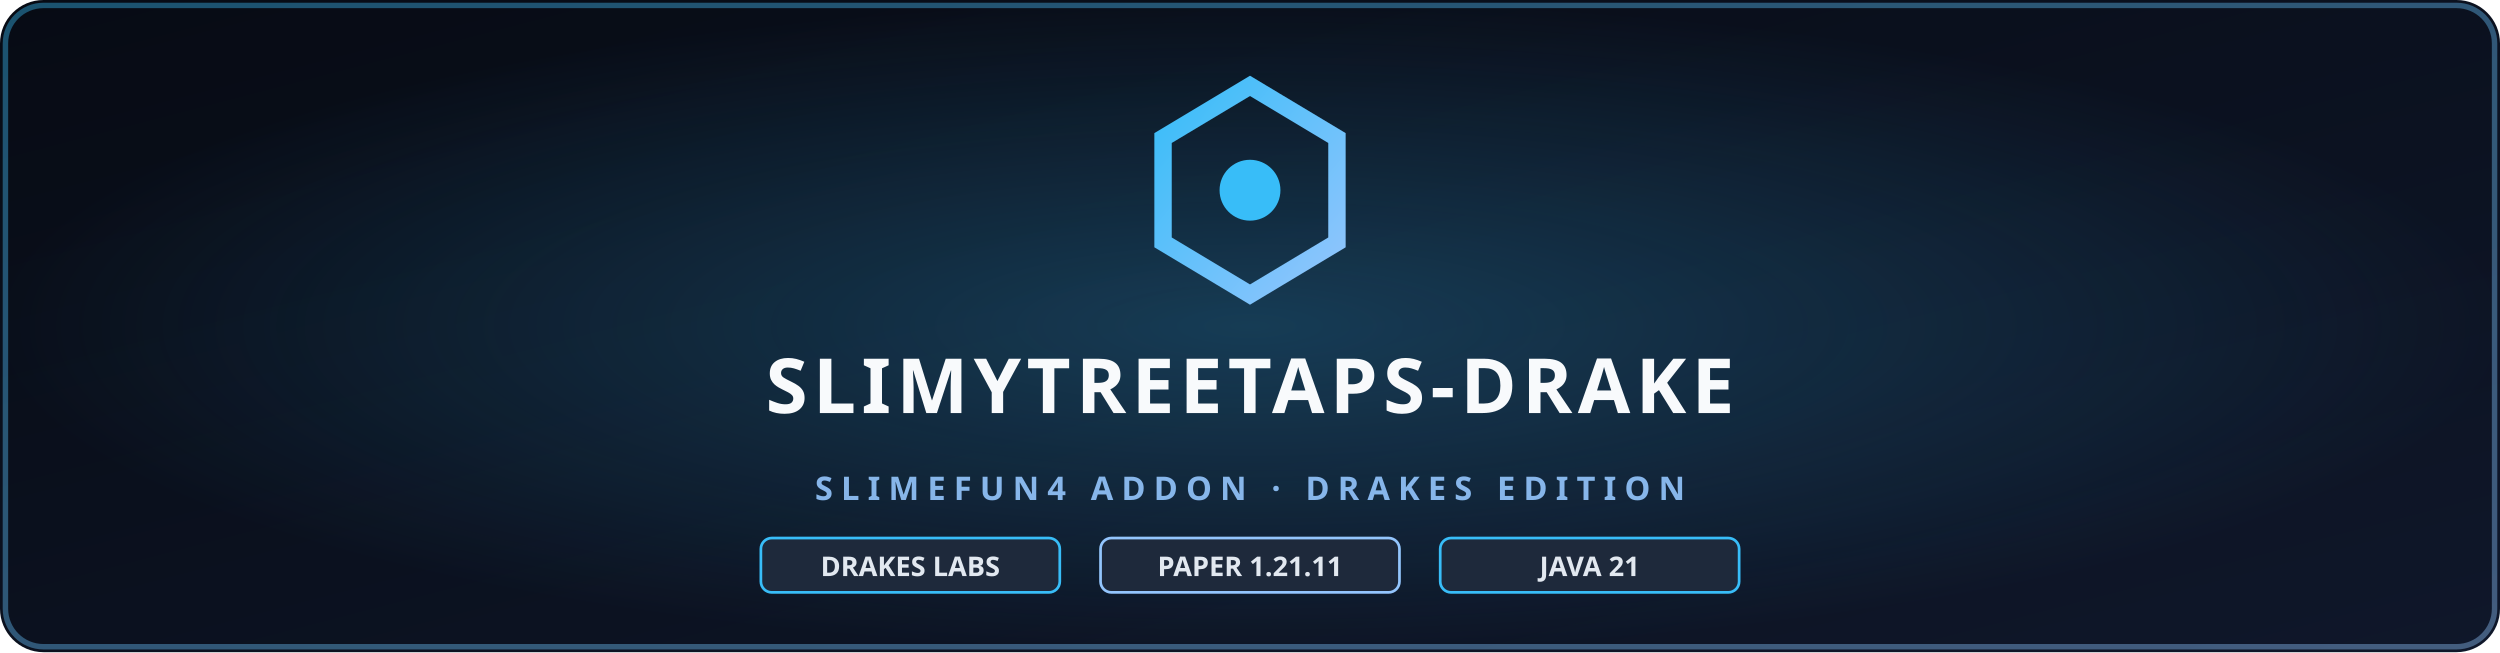
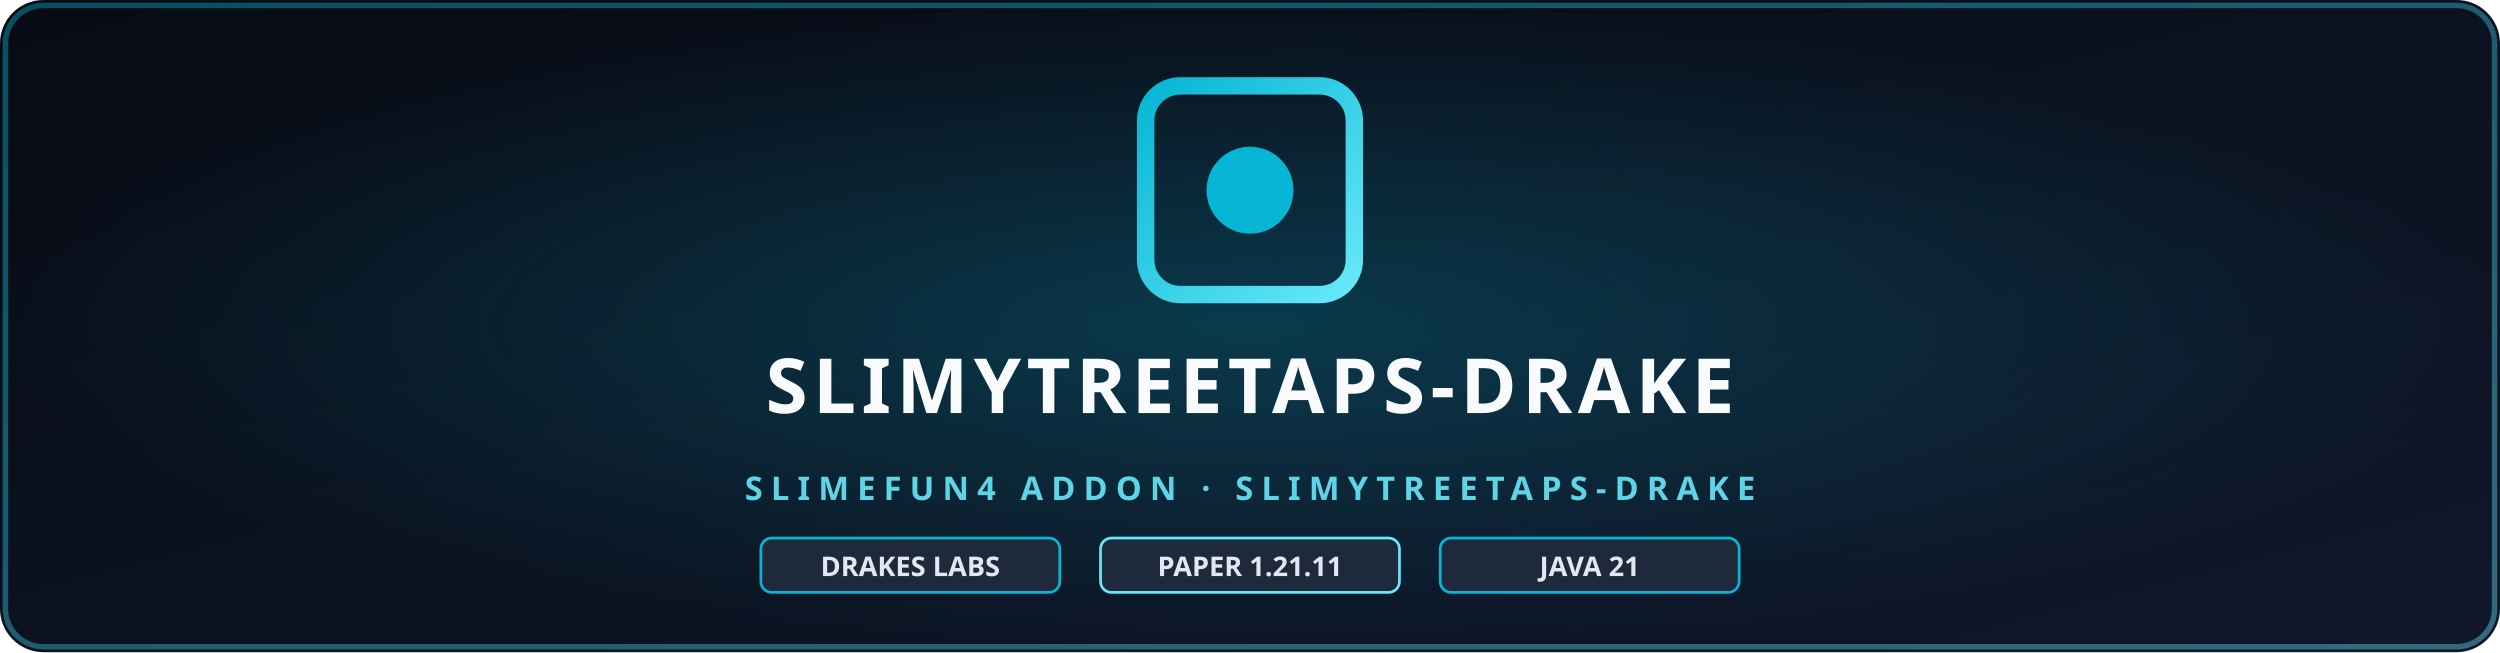
<svg xmlns="http://www.w3.org/2000/svg" viewBox="0 0 920 240" width="920" height="240" role="img" aria-label="SlimyTreeTaps-drake Banner">
  <defs>
    <linearGradient id="bFondo" x1="0" y1="0" x2="1" y2="1">
      <stop offset="0%" stop-color="#070B14" />
      <stop offset="100%" stop-color="#0F172A" />
    </linearGradient>
    <linearGradient id="acG" x1="0" y1="0" x2="1" y2="1">
-       <stop offset="0%" stop-color="#38BDF8" />
-       <stop offset="100%" stop-color="#93C5FD" />
+       <stop offset="0%" stop-color="#06B6D4" />
+       <stop offset="100%" stop-color="#67E8F9" />
    </linearGradient>
    <radialGradient id="bHalo" cx="50%" cy="50%" r="50%">
-       <stop offset="0%" stop-color="#38BDF8" stop-opacity="0.25" />
-       <stop offset="100%" stop-color="#38BDF8" stop-opacity="0" />
+       <stop offset="0%" stop-color="#06B6D4" stop-opacity="0.25" />
+       <stop offset="100%" stop-color="#06B6D4" stop-opacity="0" />
    </radialGradient>
  </defs>
  <rect width="920" height="240" rx="16" fill="url(#bFondo)" />
  <rect width="920" height="240" rx="16" fill="url(#bHalo)" />
  <rect x="2" y="2" width="916" height="236" rx="14" fill="none" stroke="url(#acG)" stroke-width="2" opacity="0.4" />
  <g transform="translate(460,70) scale(1.6)">
-     <polygon points="0,-24 20,-12 20,12 0,24 -20,12 -20,-12" fill="none" stroke="url(#acG)" stroke-width="4" />
-     <circle cx="0" cy="0" r="7" fill="#38BDF8" />
+     <rect x="-24" y="-24" width="48" height="48" rx="8" fill="none" stroke="url(#acG)" stroke-width="4" />
+     <circle cx="0" cy="0" r="10" fill="#06B6D4" />
  </g>
  <text x="460" y="152" text-anchor="middle" font-family="'Segoe UI', system-ui, -apple-system, sans-serif" font-weight="900" font-size="28" fill="#F8FAFC" letter-spacing="2">
    SLIMYTREETAPS-DRAKE
  </text>
-   <text x="460" y="184" text-anchor="middle" font-family="'Segoe UI', system-ui, -apple-system, sans-serif" font-weight="700" font-size="12" fill="#93C5FD" letter-spacing="3" opacity="0.9">
-     SLIMEFUN4 ADDON · DRAKES EDITION
+   <text x="460" y="184" text-anchor="middle" font-family="'Segoe UI', system-ui, -apple-system, sans-serif" font-weight="700" font-size="12" fill="#67E8F9" letter-spacing="3" opacity="0.9">
+     SLIMEFUN4 ADDON · SLIMYTREETAPS-DRAKE
  </text>
  <g transform="translate(460, 210)">
-     <rect x="-180" y="-12" width="110" height="20" rx="4" fill="#1E293B" stroke="#38BDF8" stroke-width="1" />
+     <rect x="-180" y="-12" width="110" height="20" rx="4" fill="#1E293B" stroke="#06B6D4" stroke-width="1" />
    <text x="-125" y="2" text-anchor="middle" font-family="sans-serif" font-size="10" font-weight="700" fill="#E2E8F0">DRAKES LABS</text>
-     <rect x="-55" y="-12" width="110" height="20" rx="4" fill="#1E293B" stroke="#93C5FD" stroke-width="1" />
+     <rect x="-55" y="-12" width="110" height="20" rx="4" fill="#1E293B" stroke="#67E8F9" stroke-width="1" />
    <text x="0" y="2" text-anchor="middle" font-family="sans-serif" font-size="10" font-weight="700" fill="#E2E8F0">PAPER 1.21.11</text>
-     <rect x="70" y="-12" width="110" height="20" rx="4" fill="#1E293B" stroke="#38BDF8" stroke-width="1" />
+     <rect x="70" y="-12" width="110" height="20" rx="4" fill="#1E293B" stroke="#06B6D4" stroke-width="1" />
    <text x="125" y="2" text-anchor="middle" font-family="sans-serif" font-size="10" font-weight="700" fill="#E2E8F0">JAVA 21</text>
  </g>
</svg>
